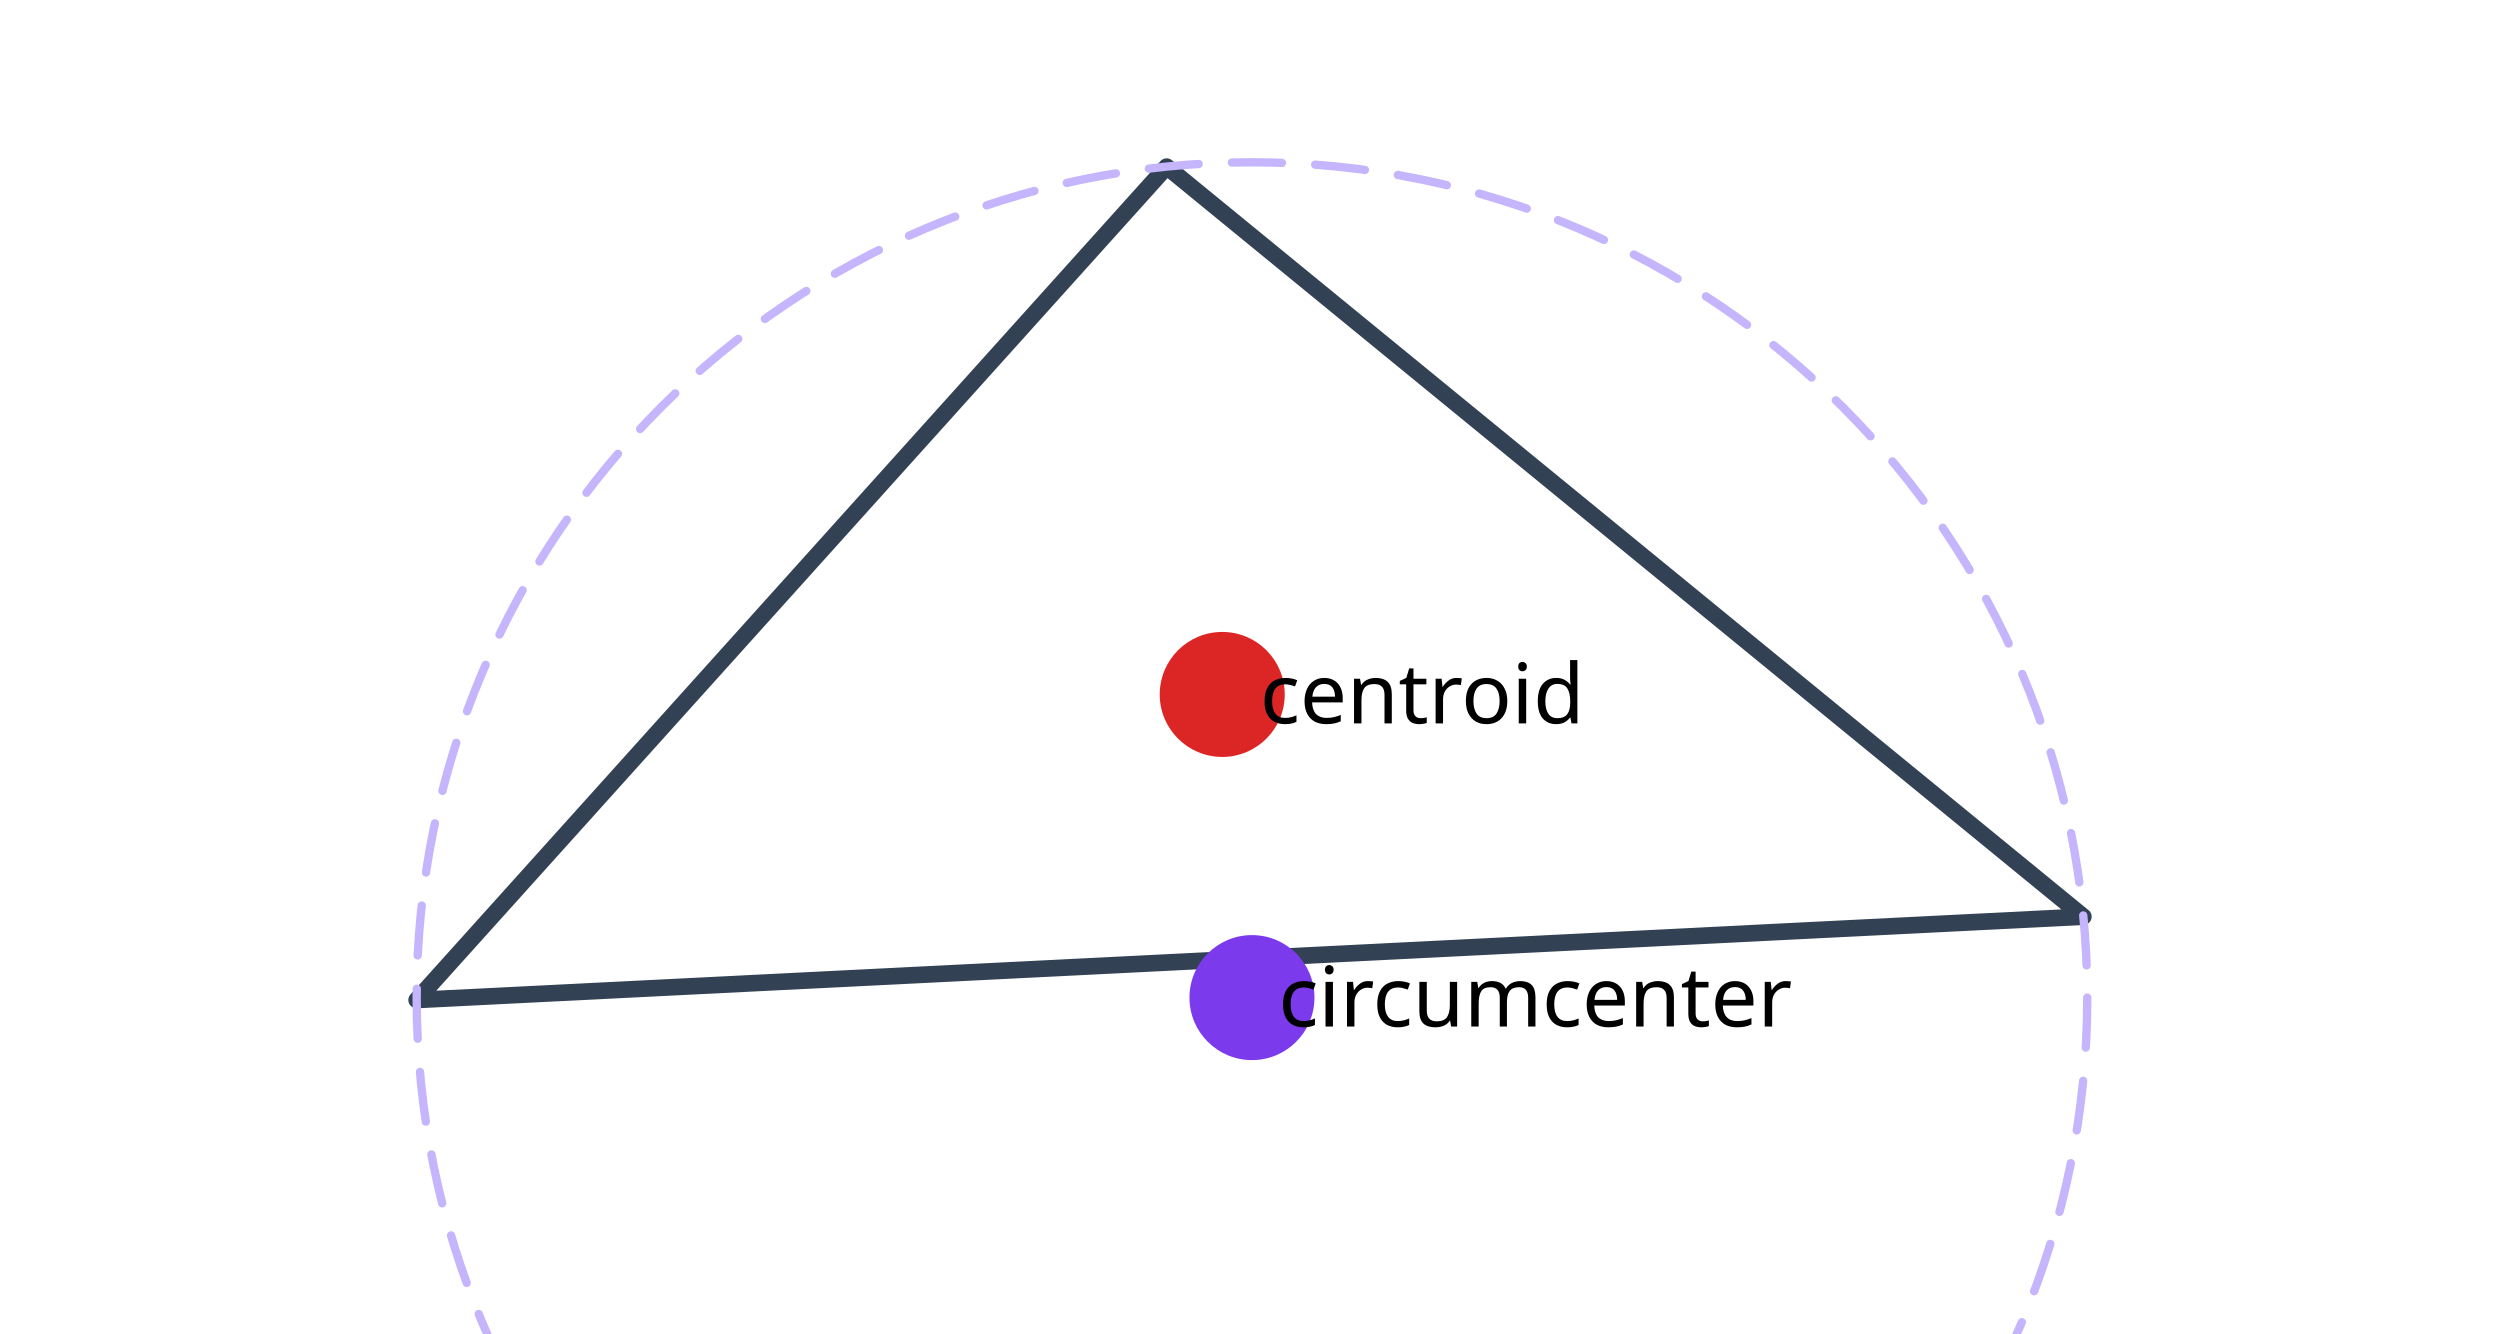
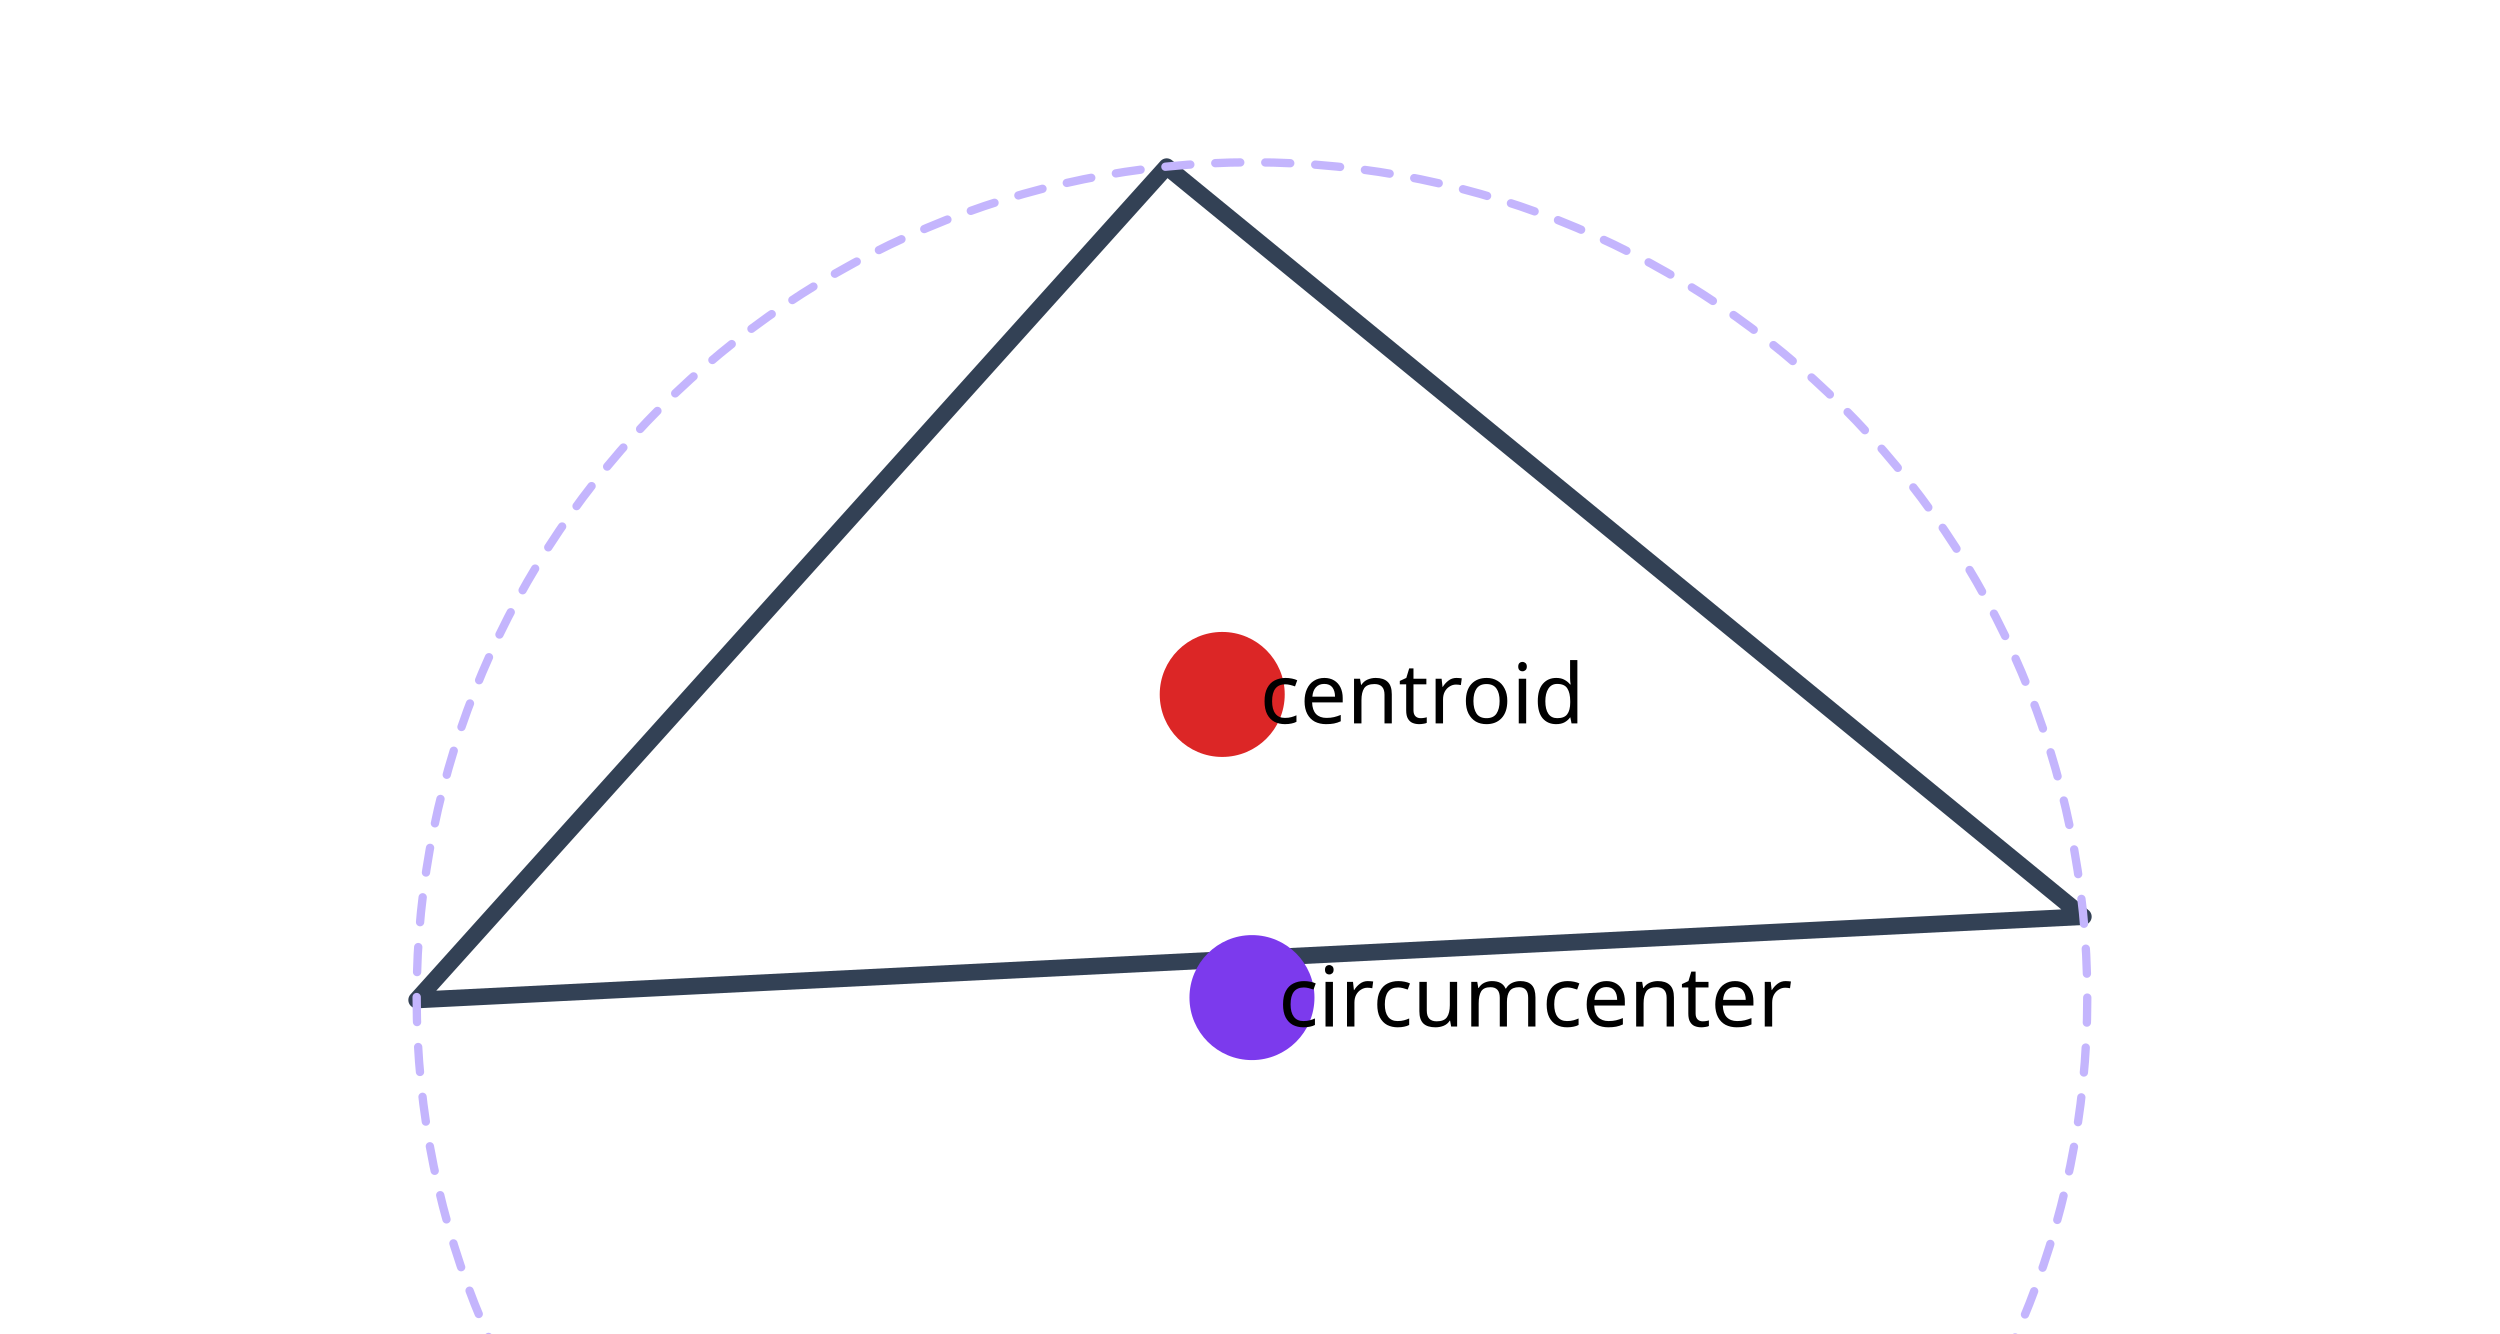
<svg xmlns="http://www.w3.org/2000/svg" width="300" height="160" viewBox="0 0 300 160">
  <path d="M 50 120 L 250 110 L 140 20 Z" stroke="#334155" stroke-width="2" stroke-opacity="1" stroke-linecap="round" stroke-linejoin="round" fill="none" fill-opacity="1" opacity="1" />
-   <circle r="100.236" stroke="#c4b5fd" stroke-width="1" stroke-opacity="1" stroke-dasharray="6 4" stroke-linecap="round" stroke-linejoin="round" fill="none" fill-opacity="1" opacity="1" cx="150.236" cy="119.712" />
+   <circle r="100.236" stroke="#c4b5fd" stroke-width="1" stroke-opacity="1" stroke-dasharray="3 3" stroke-linecap="round" stroke-linejoin="round" fill="none" fill-opacity="1" opacity="1" cx="150.236" cy="119.712" />
  <circle r="7.5" cx="146.667" cy="83.333" fill="#dc2626" fill-opacity="1" />
  <text x="170.667" y="83.333" font-family="sans-serif" font-size="10" font-weight="normal" fill="#000000" text-anchor="middle" dominant-baseline="middle">centroid</text>
  <circle r="7.5" cx="150.236" cy="119.712" fill="#7c3aed" fill-opacity="1" />
  <text x="184.236" y="119.712" font-family="sans-serif" font-size="10" font-weight="normal" fill="#000000" text-anchor="middle" dominant-baseline="middle">circumcenter</text>
</svg>
